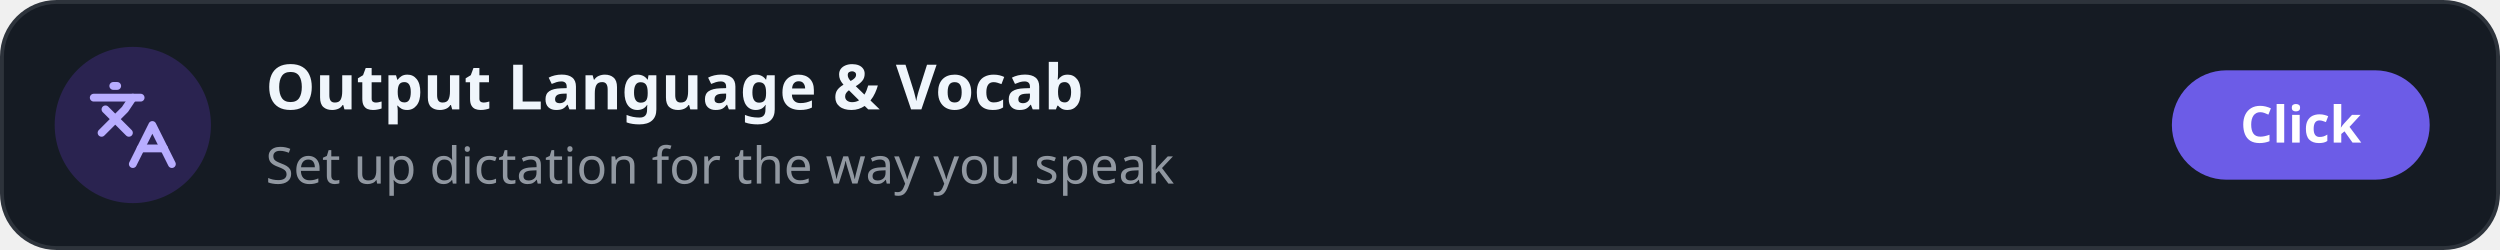
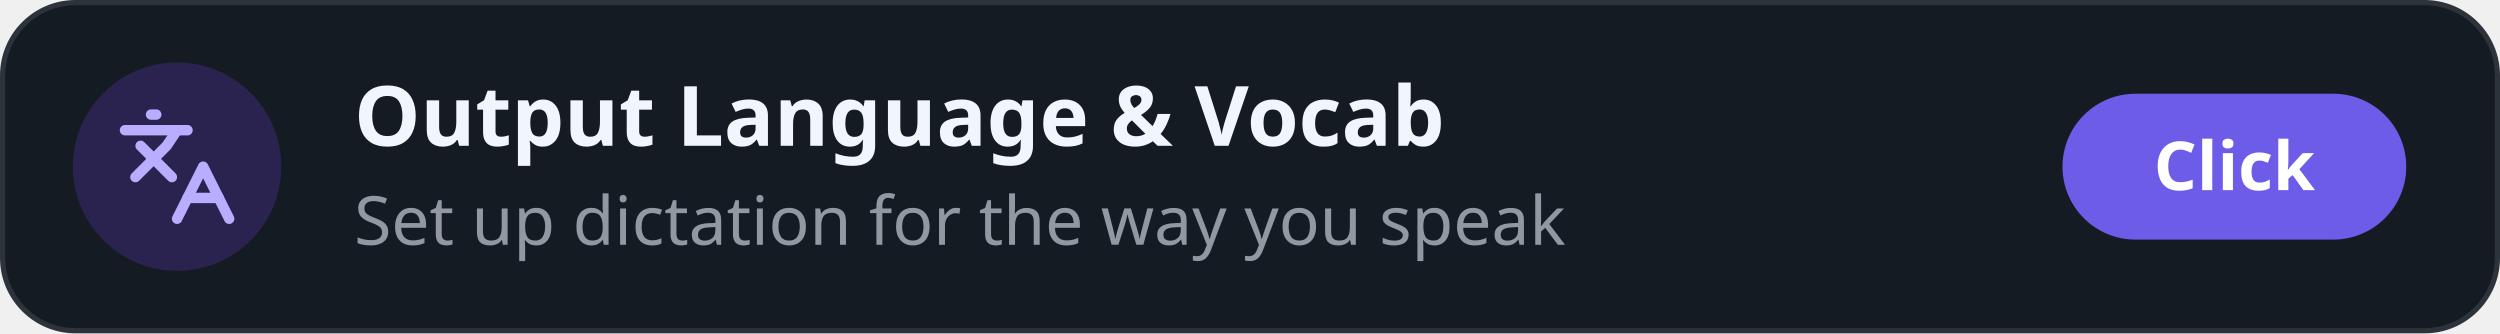
- <svg xmlns="http://www.w3.org/2000/svg" width="640" height="64" viewBox="0 0 640 64">
-   <rect x="0.5" y="0.5" width="639" height="63" rx="14" fill="#151b23" stroke="#2d333b" />
+ <svg xmlns="http://www.w3.org/2000/svg" width="480" height="64" viewBox="0 0 480 64">
+   <rect x="0.5" y="0.5" width="479" height="63" rx="14" fill="#151b23" stroke="#2d333b" />
  <circle cx="34" cy="32.0" r="20" fill="#2a2350" />
  <g transform="translate(22 20.0)" fill="none" stroke="#b8adff" stroke-width="2" stroke-linecap="round" stroke-linejoin="round">
    <path d="m5 8 6 6" />
    <path d="m4 14 6-6 2-3" />
    <path d="M2 5h12" />
    <path d="M7 2h1" />
    <path d="m22 22-5-10-5 10" />
    <path d="M14 18h6" />
  </g>
  <text x="68" y="28" font-family="-apple-system, BlinkMacSystemFont, 'Segoe UI', 'Noto Sans', Helvetica, Arial, sans-serif" font-size="16" font-weight="600" fill="#f0f6fc">Output Language &amp; Vocab</text>
  <text x="68" y="47" font-family="-apple-system, BlinkMacSystemFont, 'Segoe UI', 'Noto Sans', Helvetica, Arial, sans-serif" font-size="13" fill="#9198a1">Set up dictation for the way you speak</text>
-   <rect x="556" y="18.0" width="66" height="28" rx="14" fill="#6c5ce7" />
-   <text x="589" y="36.5" text-anchor="middle" font-family="-apple-system, BlinkMacSystemFont, 'Segoe UI', 'Noto Sans', Helvetica, Arial, sans-serif" font-size="13" font-weight="600" fill="#ffffff">Click</text>
+   <rect x="396" y="18.0" width="66" height="28" rx="14" fill="#6c5ce7" />
+   <text x="429" y="36.5" text-anchor="middle" font-family="-apple-system, BlinkMacSystemFont, 'Segoe UI', 'Noto Sans', Helvetica, Arial, sans-serif" font-size="13" font-weight="600" fill="#ffffff">Click</text>
</svg>
